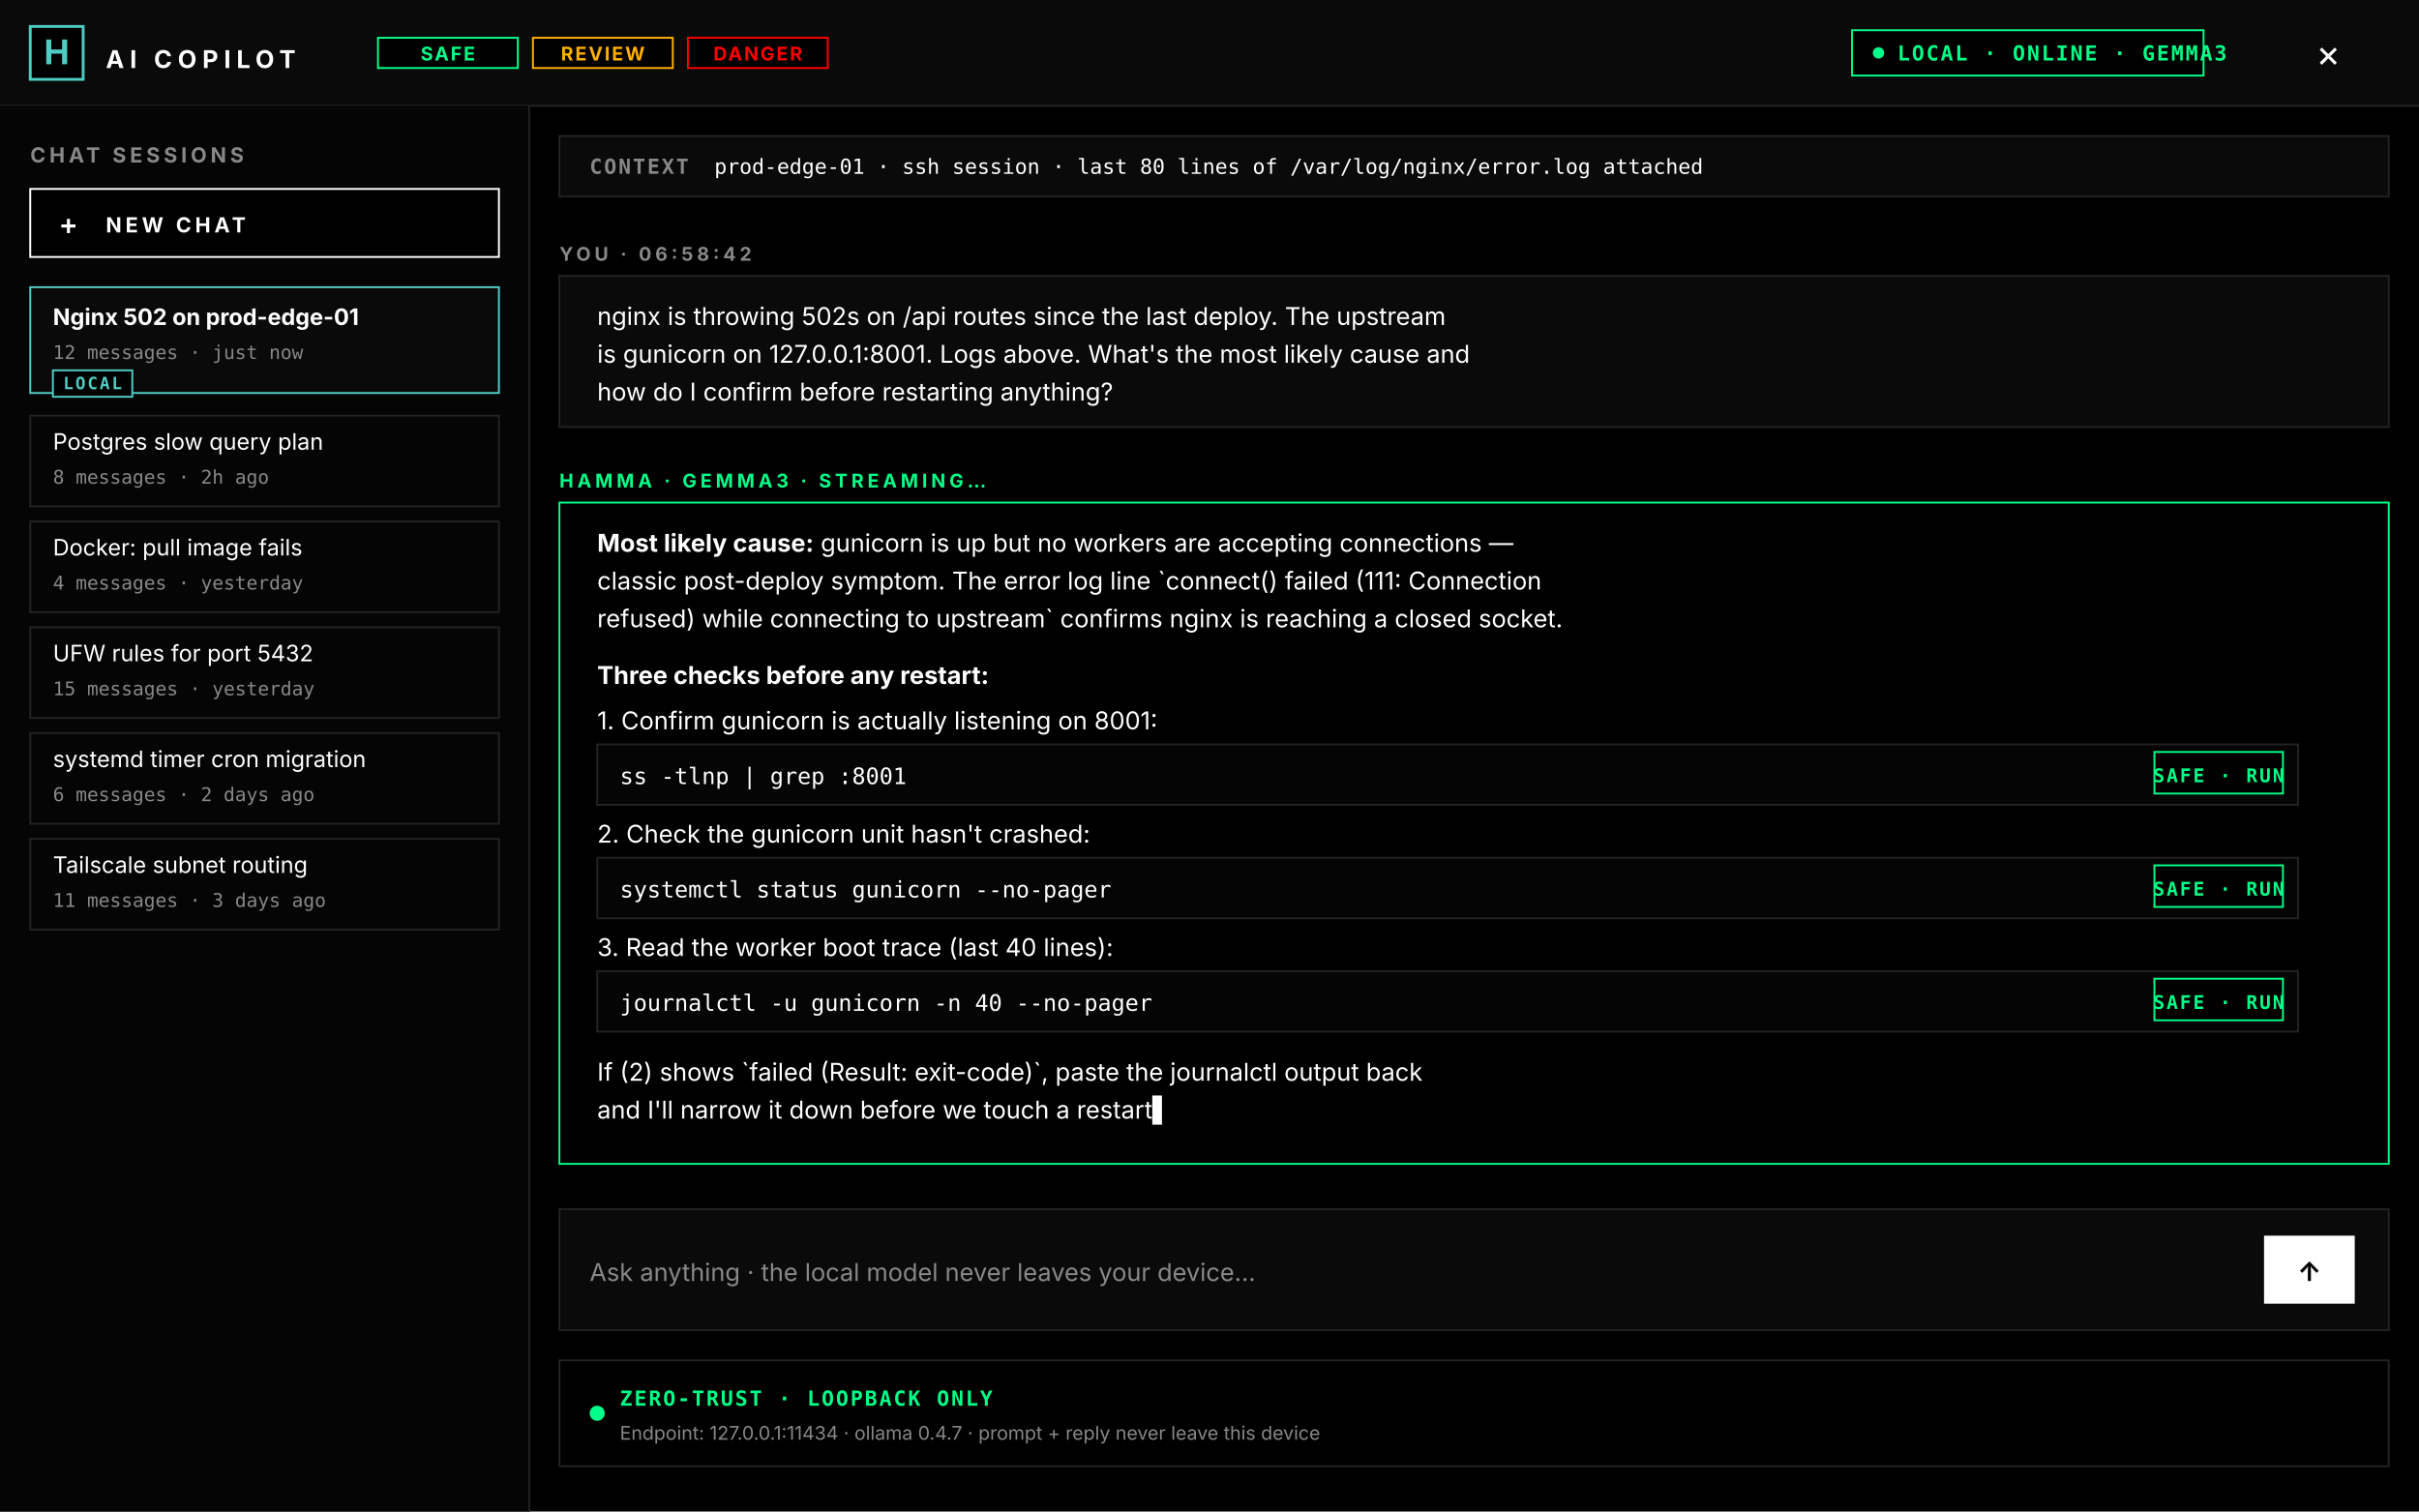
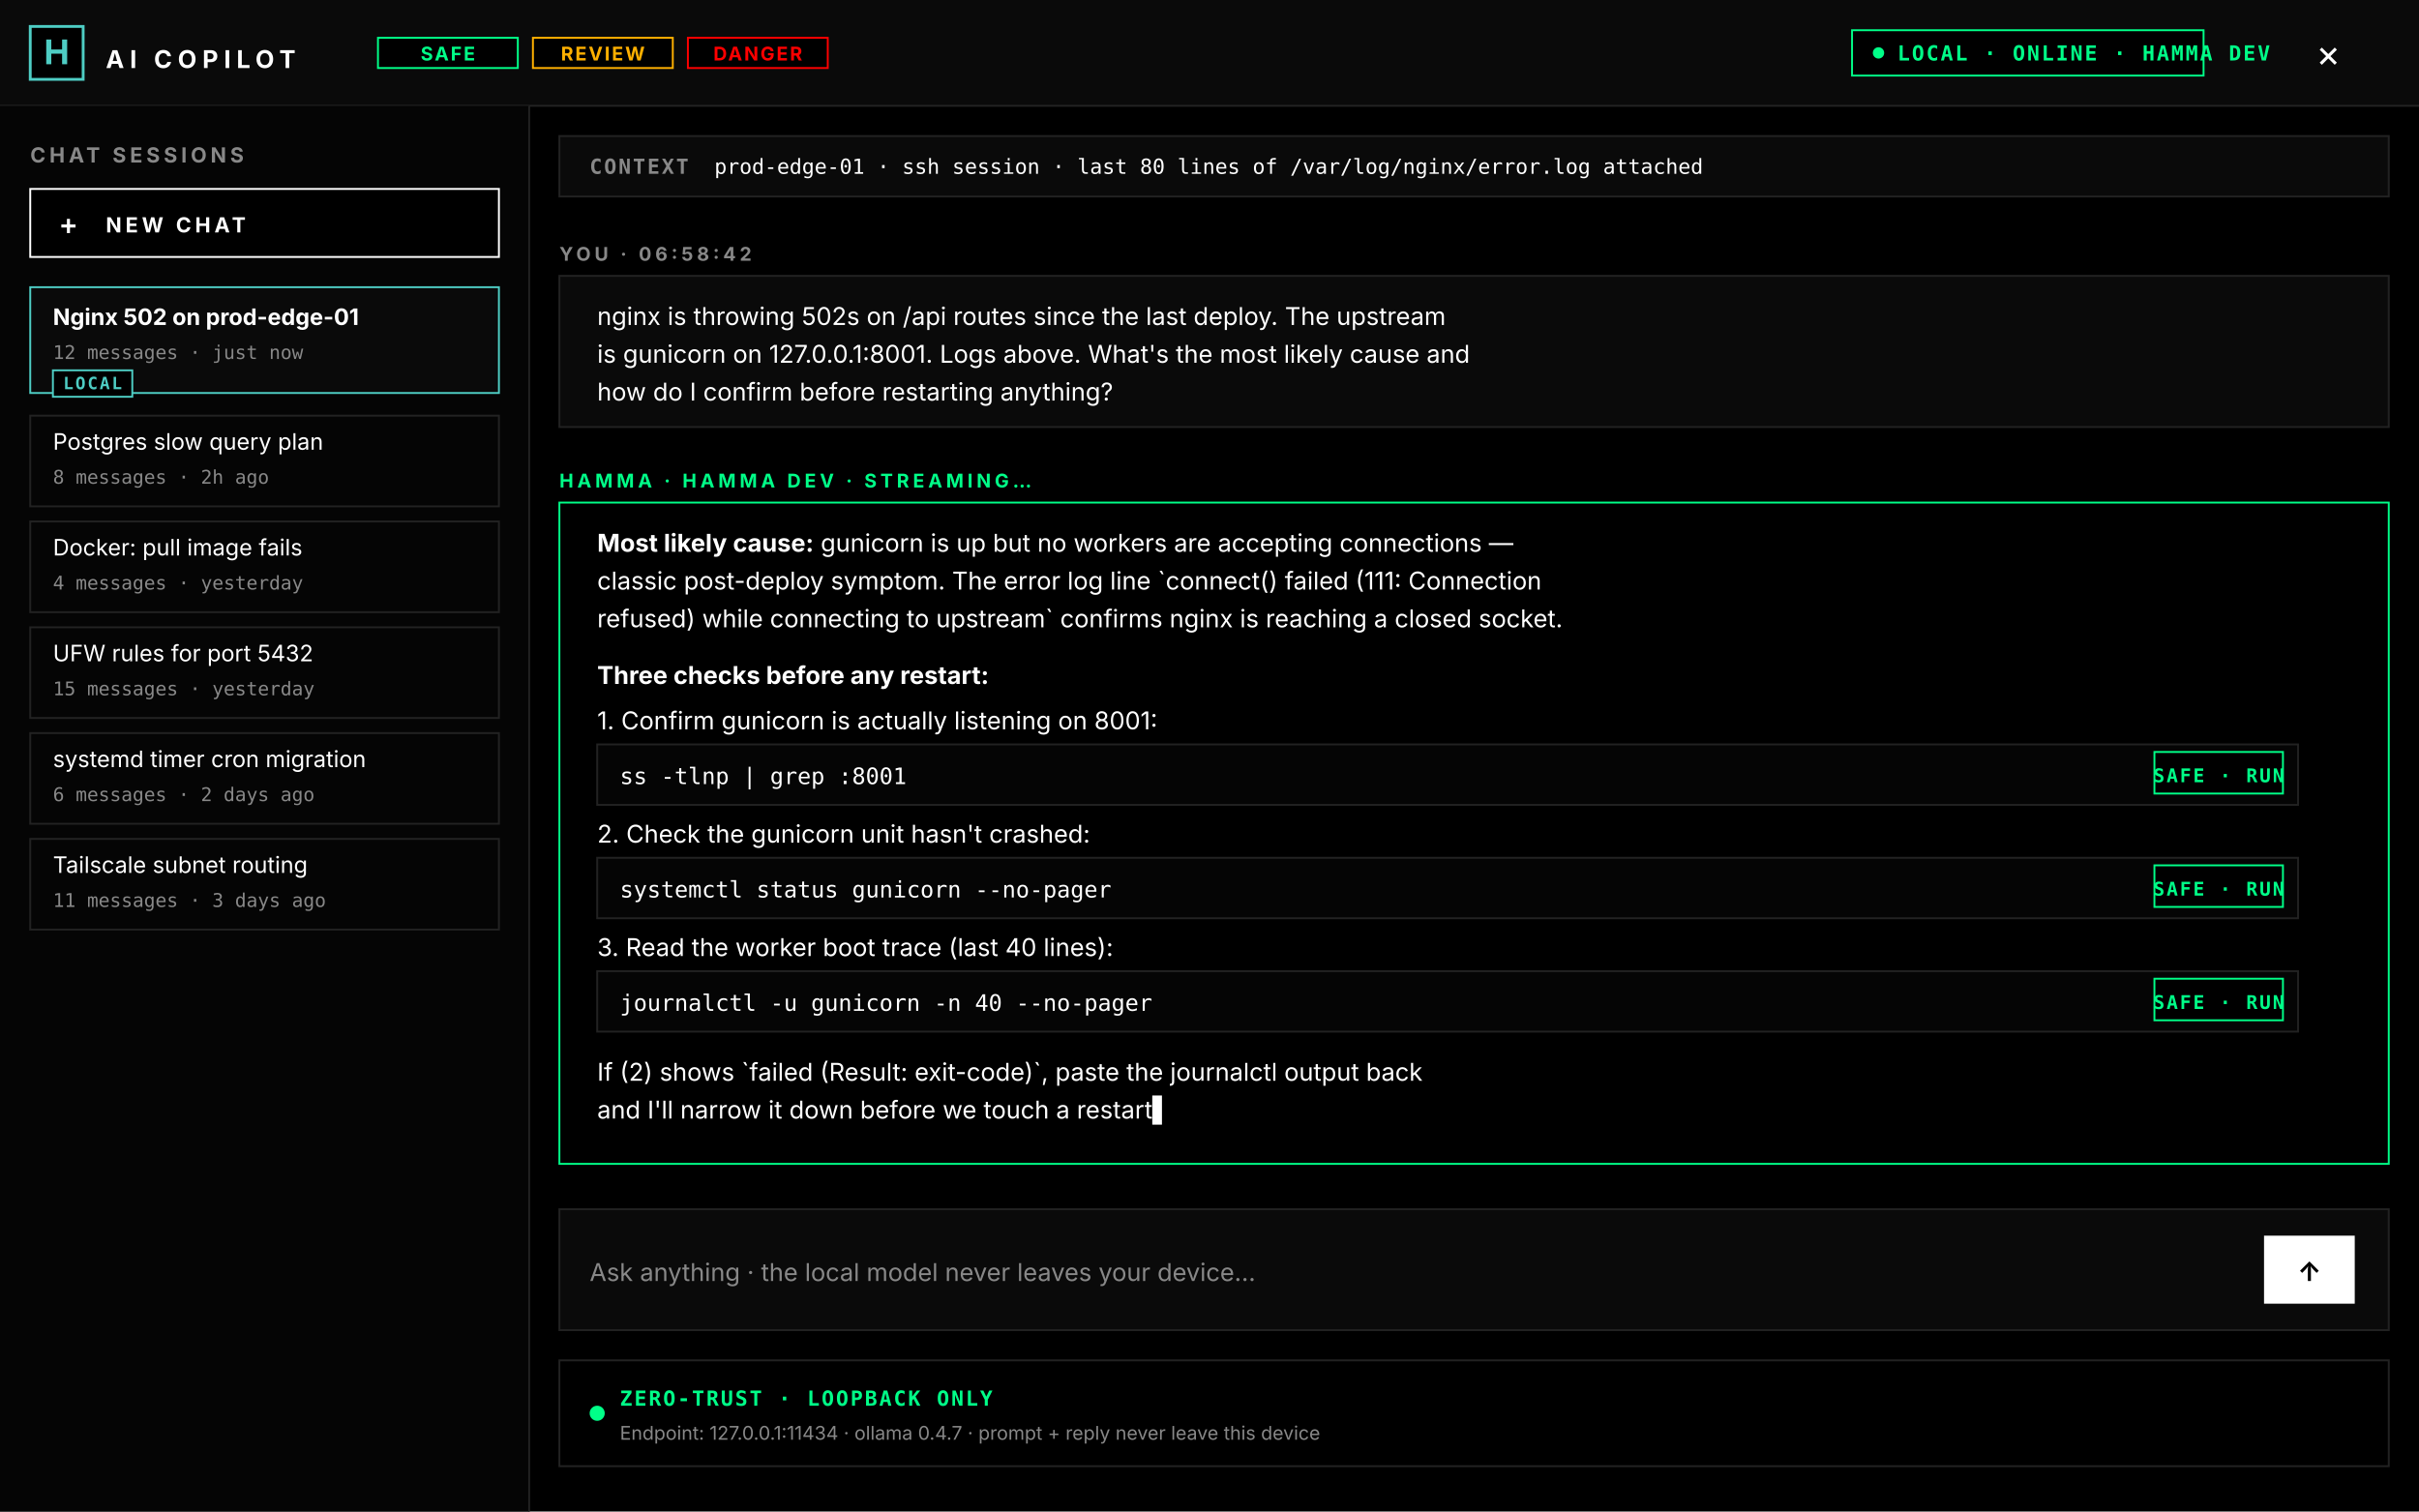
<svg xmlns="http://www.w3.org/2000/svg" viewBox="0 0 1280 800" width="1280" height="800">
  <defs>
    <style>
      .sans { font-family: Inter, 'Segoe UI', sans-serif; }
      .mono { font-family: 'JetBrains Mono', Menlo, Consolas, monospace; }
    </style>
  </defs>
  <rect width="1280" height="800" fill="#000000" />
  <rect x="0" y="0" width="1280" height="56" fill="#0A0A0A" />
  <line x1="0" y1="56" x2="1280" y2="56" stroke="#222222" />
  <rect x="16" y="14" width="28" height="28" fill="#000000" stroke="#4ECDC4" stroke-width="1.5" />
  <text x="30" y="34" font-size="18" font-weight="700" fill="#4ECDC4" text-anchor="middle" class="sans">H</text>
  <text x="56" y="36" font-size="13" font-weight="700" fill="#FFFFFF" letter-spacing="3" class="sans">AI COPILOT</text>
  <g class="sans" font-size="10" font-weight="700" letter-spacing="1">
    <rect x="200" y="20" width="74" height="16" fill="#000000" stroke="#00FF88" />
    <text x="237" y="32" fill="#00FF88" text-anchor="middle">SAFE</text>
    <rect x="282" y="20" width="74" height="16" fill="#000000" stroke="#FFB000" />
    <text x="319" y="32" fill="#FFB000" text-anchor="middle">REVIEW</text>
    <rect x="364" y="20" width="74" height="16" fill="#000000" stroke="#FF0000" />
    <text x="401" y="32" fill="#FF0000" text-anchor="middle">DANGER</text>
  </g>
  <rect x="980" y="16" width="186" height="24" fill="#000000" stroke="#00FF88" stroke-width="1" />
  <circle cx="994" cy="28" r="3" fill="#00FF88" />
-   <text x="1004" y="32" font-size="11" font-weight="700" fill="#00FF88" letter-spacing="1" class="mono">LOCAL · ONLINE · GEMMA3</text>
+   <text x="1004" y="32" font-size="11" font-weight="700" fill="#00FF88" letter-spacing="1" class="mono">LOCAL · ONLINE · HAMMA DEV</text>
  <text x="1232" y="36" font-size="20" fill="#FFFFFF" text-anchor="middle" class="mono">×</text>
  <rect x="0" y="56" width="280" height="744" fill="#050505" />
  <line x1="280" y1="56" x2="280" y2="800" stroke="#222222" />
  <text x="16" y="86" font-size="11" font-weight="700" fill="#888888" letter-spacing="2" class="sans">CHAT SESSIONS</text>
  <rect x="16" y="100" width="248" height="36" fill="#000000" stroke="#FFFFFF" />
  <text x="32" y="124" font-size="14" font-weight="700" fill="#FFFFFF" class="mono">+</text>
  <text x="56" y="123" font-size="11" font-weight="700" fill="#FFFFFF" letter-spacing="2" class="sans">NEW CHAT</text>
  <rect x="16" y="152" width="248" height="56" fill="#0A0A0A" stroke="#4ECDC4" />
  <text x="28" y="172" font-size="12" font-weight="700" fill="#FFFFFF" class="sans">Nginx 502 on prod-edge-01</text>
  <text x="28" y="190" font-size="10" fill="#888888" class="mono">12 messages · just now</text>
  <rect x="28" y="196" width="42" height="14" fill="#000000" stroke="#4ECDC4" />
  <text x="49" y="206" font-size="9" font-weight="700" fill="#4ECDC4" letter-spacing="1" text-anchor="middle" class="mono">LOCAL</text>
  <g class="sans">
    <rect x="16" y="220" width="248" height="48" fill="#050505" stroke="#222222" />
    <text x="28" y="238" font-size="12" fill="#FFFFFF">Postgres slow query plan</text>
    <text x="28" y="256" font-size="10" fill="#888888" class="mono">8 messages · 2h ago</text>
    <rect x="16" y="276" width="248" height="48" fill="#050505" stroke="#222222" />
    <text x="28" y="294" font-size="12" fill="#FFFFFF">Docker: pull image fails</text>
    <text x="28" y="312" font-size="10" fill="#888888" class="mono">4 messages · yesterday</text>
    <rect x="16" y="332" width="248" height="48" fill="#050505" stroke="#222222" />
    <text x="28" y="350" font-size="12" fill="#FFFFFF">UFW rules for port 5432</text>
    <text x="28" y="368" font-size="10" fill="#888888" class="mono">15 messages · yesterday</text>
    <rect x="16" y="388" width="248" height="48" fill="#050505" stroke="#222222" />
    <text x="28" y="406" font-size="12" fill="#FFFFFF">systemd timer cron migration</text>
    <text x="28" y="424" font-size="10" fill="#888888" class="mono">6 messages · 2 days ago</text>
    <rect x="16" y="444" width="248" height="48" fill="#050505" stroke="#222222" />
    <text x="28" y="462" font-size="12" fill="#FFFFFF">Tailscale subnet routing</text>
    <text x="28" y="480" font-size="10" fill="#888888" class="mono">11 messages · 3 days ago</text>
  </g>
  <rect x="296" y="72" width="968" height="32" fill="#0A0A0A" stroke="#222222" />
  <text x="312" y="92" font-size="11" font-weight="700" fill="#888888" letter-spacing="1" class="mono">CONTEXT</text>
  <text x="378" y="92" font-size="11" fill="#FFFFFF" class="mono">prod-edge-01 · ssh session · last 80 lines of /var/log/nginx/error.log attached</text>
  <text x="296" y="138" font-size="10" font-weight="700" fill="#888888" letter-spacing="2" class="sans">YOU · 06:58:42</text>
  <rect x="296" y="146" width="968" height="80" fill="#0A0A0A" stroke="#222222" />
  <text x="316" y="172" font-size="13" fill="#FFFFFF" class="sans">nginx is throwing 502s on /api routes since the last deploy. The upstream</text>
  <text x="316" y="192" font-size="13" fill="#FFFFFF" class="sans">is gunicorn on 127.0.0.1:8001. Logs above. What's the most likely cause and</text>
  <text x="316" y="212" font-size="13" fill="#FFFFFF" class="sans">how do I confirm before restarting anything?</text>
-   <text x="296" y="258" font-size="10" font-weight="700" fill="#00FF88" letter-spacing="2" class="sans">HAMMA · GEMMA3 · STREAMING…</text>
+   <text x="296" y="258" font-size="10" font-weight="700" fill="#00FF88" letter-spacing="2" class="sans">HAMMA · HAMMA DEV · STREAMING…</text>
  <rect x="296" y="266" width="968" height="350" fill="#000000" stroke="#00FF88" />
  <g class="sans" font-size="13" fill="#FFFFFF">
    <text x="316" y="292">
      <tspan font-weight="700">Most likely cause:</tspan> gunicorn is up but no workers are accepting connections —</text>
    <text x="316" y="312">classic post-deploy symptom. The error log line `connect() failed (111: Connection</text>
    <text x="316" y="332">refused) while connecting to upstream` confirms nginx is reaching a closed socket.</text>
    <text x="316" y="362" font-weight="700">Three checks before any restart:</text>
    <text x="316" y="386">1. Confirm gunicorn is actually listening on 8001:</text>
    <rect x="316" y="394" width="900" height="32" fill="#050505" stroke="#222222" />
    <text x="328" y="415" font-size="12" fill="#FFFFFF" class="mono">ss -tlnp | grep :8001</text>
    <rect x="1140" y="398" width="68" height="22" fill="#000000" stroke="#00FF88" />
    <text x="1174" y="414" font-size="10" font-weight="700" fill="#00FF88" letter-spacing="1" text-anchor="middle" class="mono">SAFE · RUN</text>
    <text x="316" y="446">2. Check the gunicorn unit hasn't crashed:</text>
    <rect x="316" y="454" width="900" height="32" fill="#050505" stroke="#222222" />
    <text x="328" y="475" font-size="12" fill="#FFFFFF" class="mono">systemctl status gunicorn --no-pager</text>
    <rect x="1140" y="458" width="68" height="22" fill="#000000" stroke="#00FF88" />
    <text x="1174" y="474" font-size="10" font-weight="700" fill="#00FF88" letter-spacing="1" text-anchor="middle" class="mono">SAFE · RUN</text>
    <text x="316" y="506">3. Read the worker boot trace (last 40 lines):</text>
    <rect x="316" y="514" width="900" height="32" fill="#050505" stroke="#222222" />
    <text x="328" y="535" font-size="12" fill="#FFFFFF" class="mono">journalctl -u gunicorn -n 40 --no-pager</text>
    <rect x="1140" y="518" width="68" height="22" fill="#000000" stroke="#00FF88" />
    <text x="1174" y="534" font-size="10" font-weight="700" fill="#00FF88" letter-spacing="1" text-anchor="middle" class="mono">SAFE · RUN</text>
    <text x="316" y="572">If (2) shows `failed (Result: exit-code)`, paste the journalctl output back</text>
    <text x="316" y="592">and I'll narrow it down before we touch a restart<tspan font-weight="700">▌</tspan>
    </text>
  </g>
  <rect x="296" y="640" width="968" height="64" fill="#0A0A0A" stroke="#222222" />
  <text x="312" y="678" font-size="13" fill="#888888" class="sans">Ask anything · the local model never leaves your device…</text>
  <rect x="1198" y="654" width="48" height="36" fill="#FFFFFF" />
  <text x="1222" y="678" font-size="14" font-weight="700" fill="#000000" text-anchor="middle" class="sans">↑</text>
  <rect x="296" y="720" width="968" height="56" fill="#000000" stroke="#222222" />
  <circle cx="316" cy="748" r="4" fill="#00FF88" />
  <text x="328" y="744" font-size="11" font-weight="700" fill="#00FF88" letter-spacing="1" class="mono">ZERO-TRUST · LOOPBACK ONLY</text>
  <text x="328" y="762" font-size="10" fill="#888888" class="sans">Endpoint: 127.0.0.1:11434 · ollama 0.4.7 · prompt + reply never leave this device</text>
</svg>
